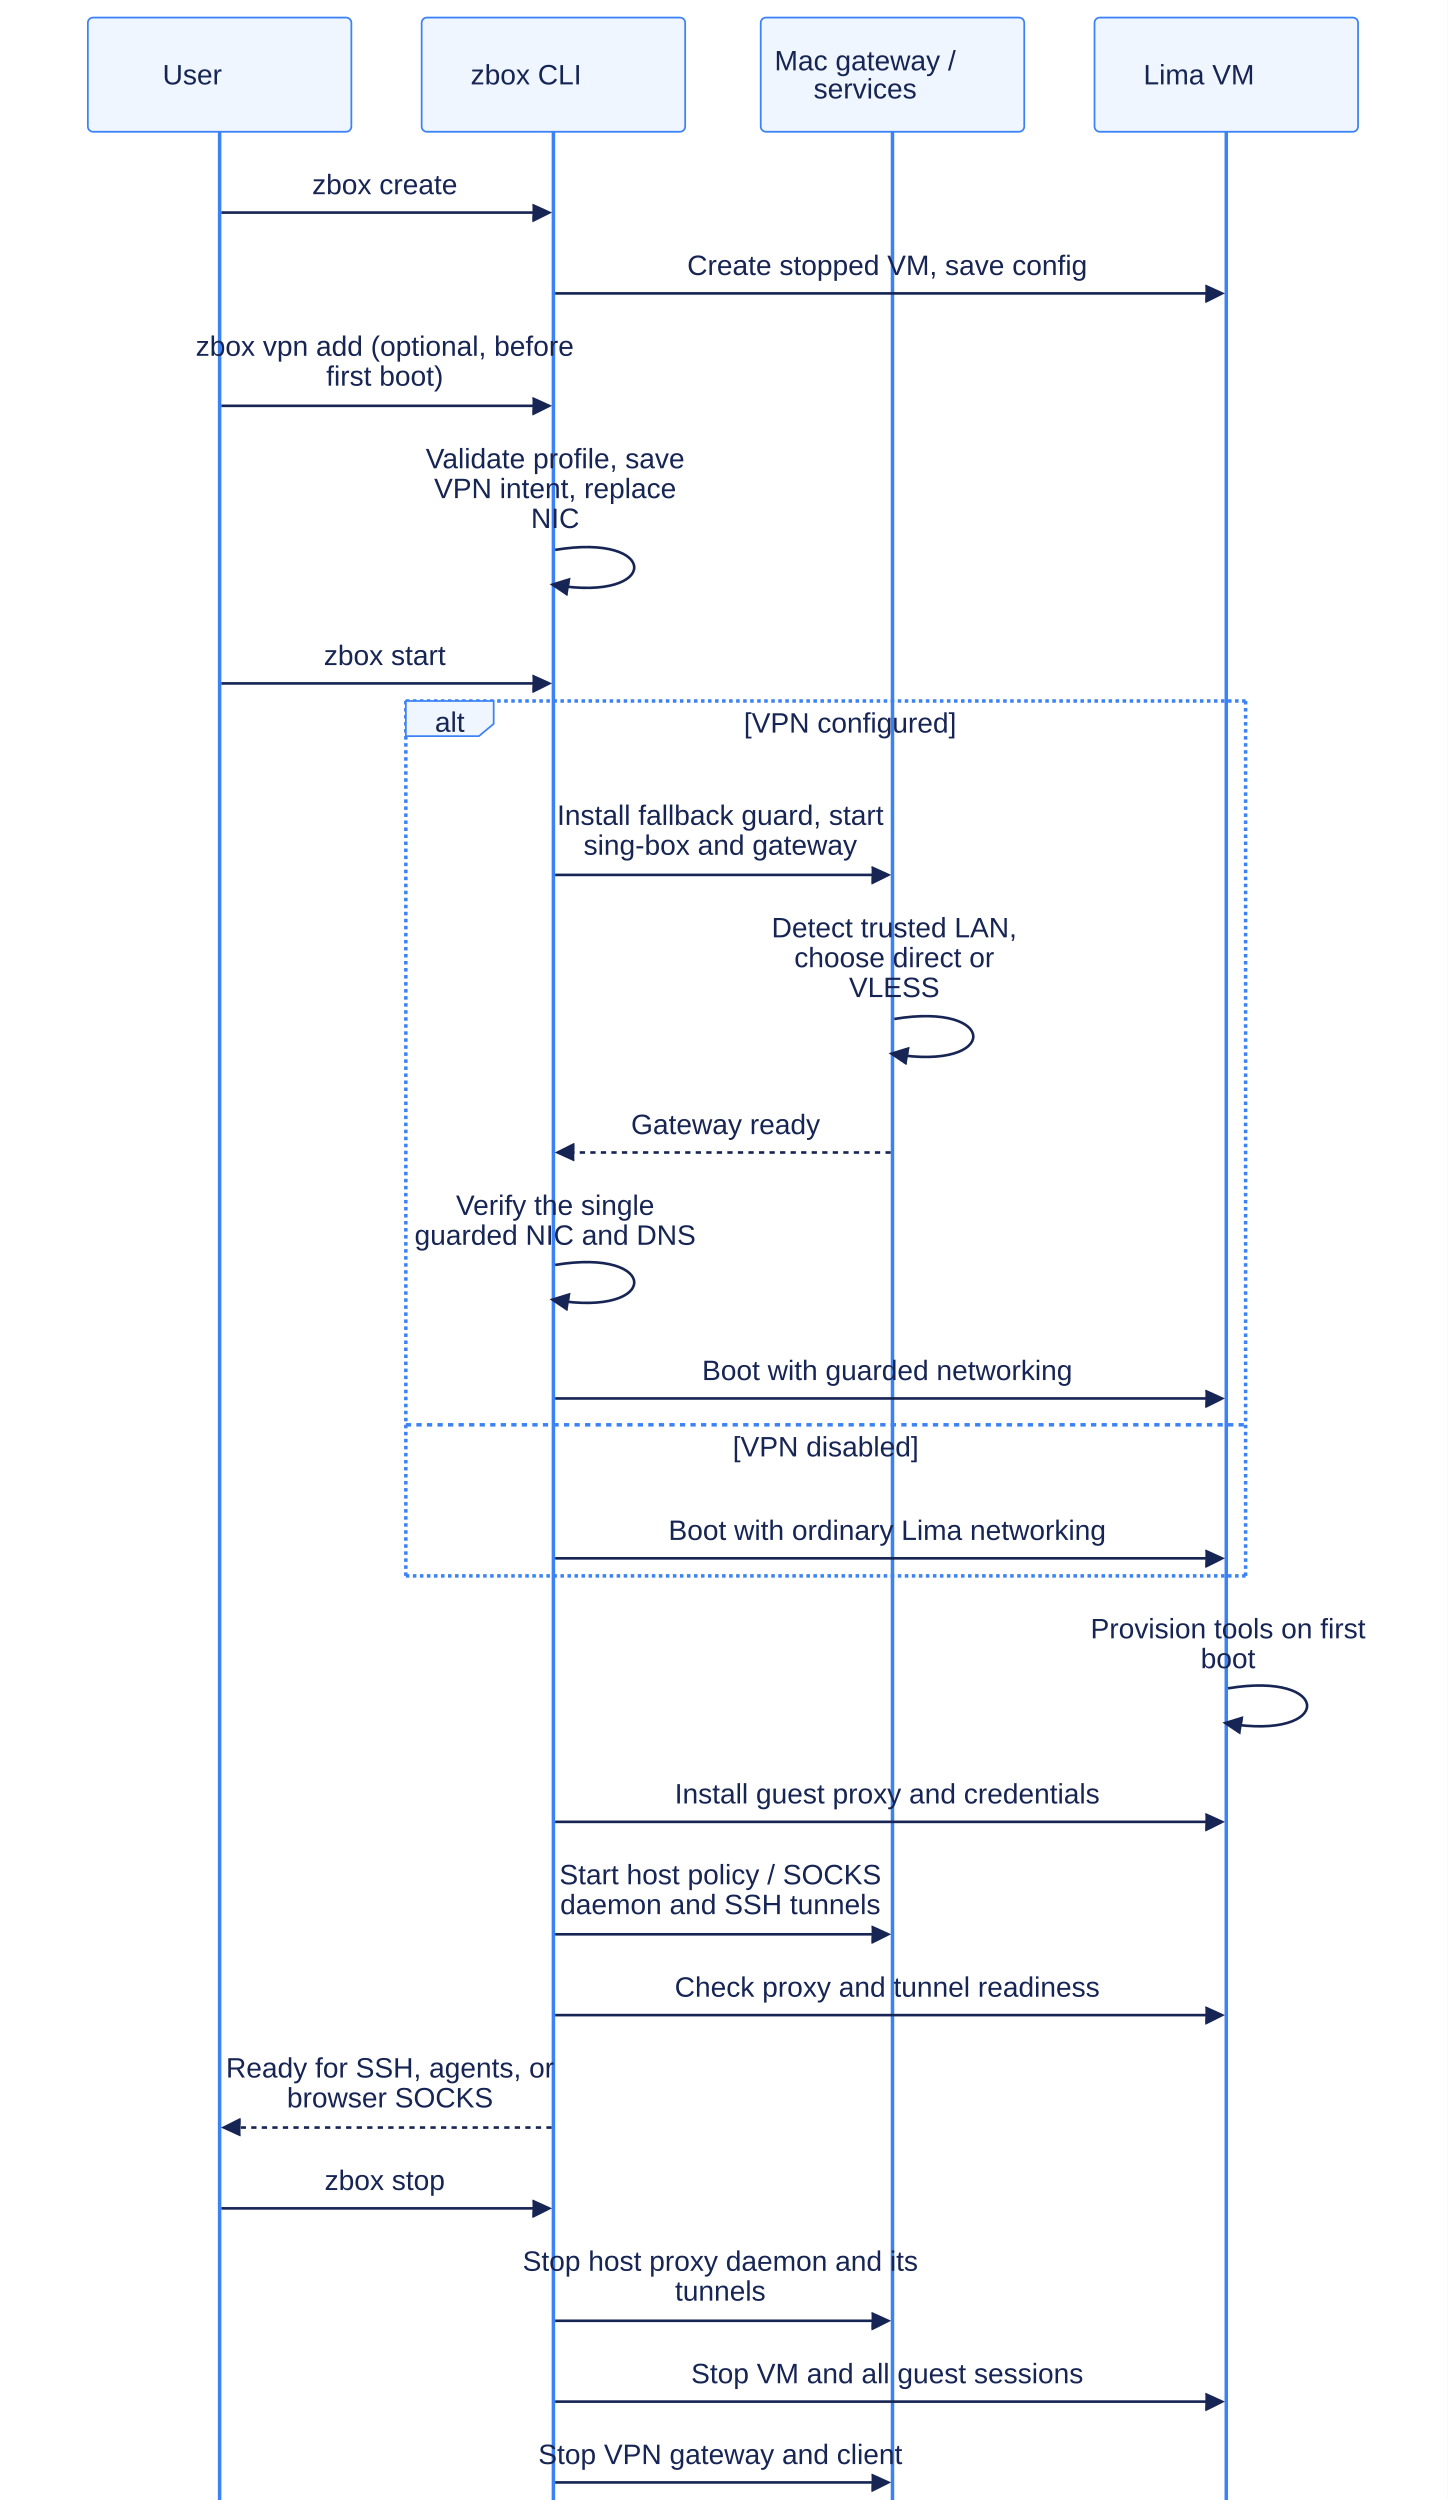
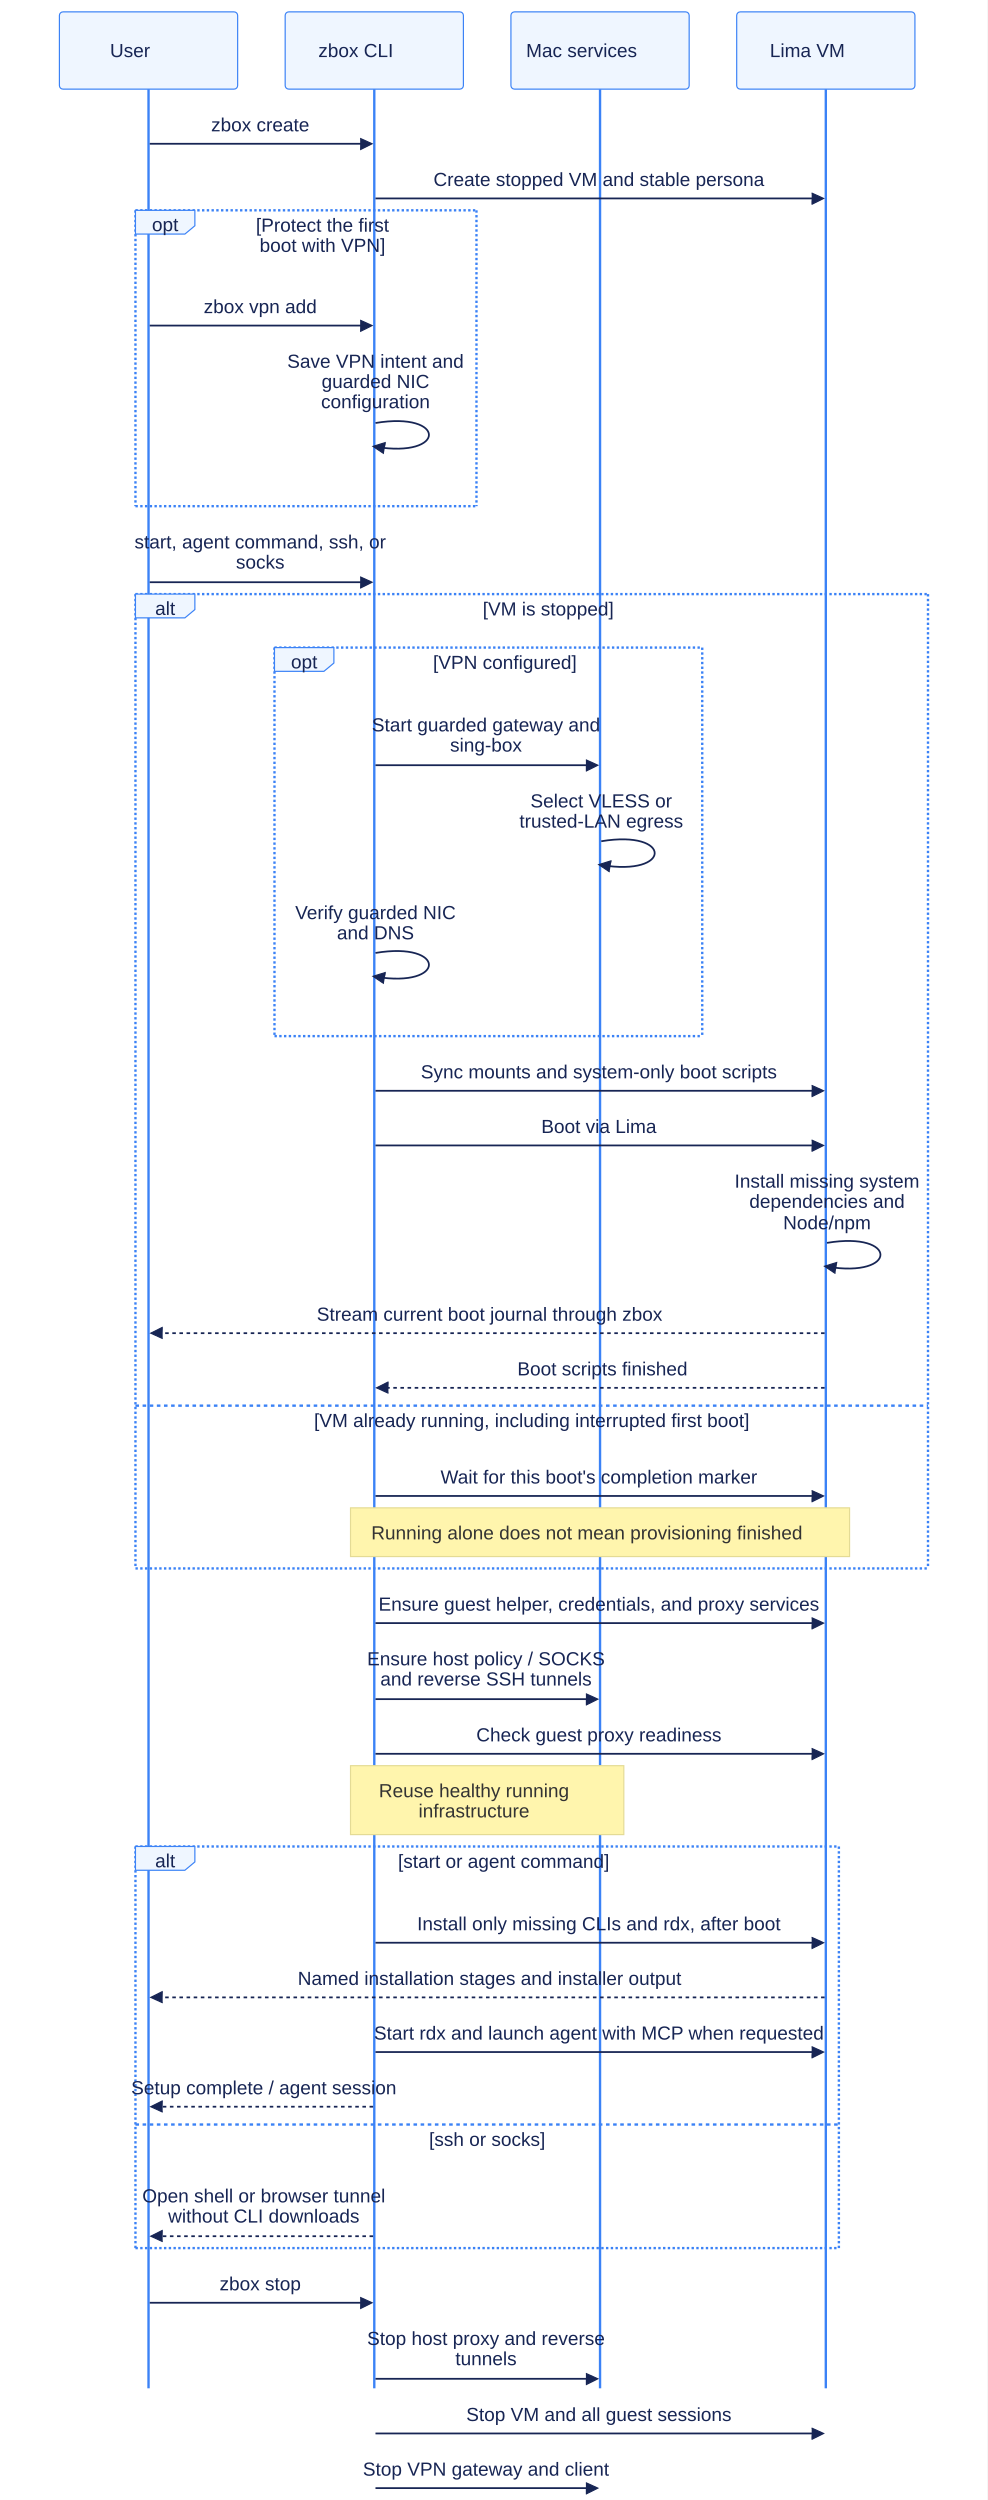
- <svg xmlns="http://www.w3.org/2000/svg" xml:space="preserve" id="my-svg" width="824" height="1423" viewBox="-50 -10 824 1423" role="graphics-document document" aria-roledescription="sequence" aria-describedby="chart-desc-my-svg" aria-labelledby="chart-title-my-svg" style="background-color: white;">
-   <rect x="-50" y="-10" width="824" height="1423" fill="white" aria-hidden="true" />
-   <g>
-     <line id="actor3" x1="648" y1="65" x2="648" y2="2000" class="actor-line 200" stroke-width="0.5px" stroke="#999" name="V" />
+ <svg xmlns="http://www.w3.org/2000/svg" xml:space="preserve" id="my-svg" width="831" height="2104" viewBox="-50 -10 831 2104" role="graphics-document document" aria-roledescription="sequence" aria-describedby="chart-desc-my-svg" aria-labelledby="chart-title-my-svg" style="background-color: white;">
+   <rect x="-50" y="-10" width="831" height="2104" fill="white" aria-hidden="true" />
+   <g>
+     <line id="actor3" x1="645" y1="65" x2="645" y2="2000" class="actor-line 200" stroke-width="0.5px" stroke="#999" name="V" />
    <g id="root-3">
-       <rect x="573" y="0" fill="#eaeaea" stroke="#666" width="150" height="65" name="V" rx="3" ry="3" class="actor actor-top" />
-       <text x="648" y="32.5" dominant-baseline="central" alignment-baseline="central" class="actor actor-box" style="text-anchor: middle; font-size: 16px; font-weight: 400;">
-         <tspan x="648" dy="0">Lima VM</tspan>
-       </text>
-     </g>
-   </g>
-   <g>
-     <line id="actor2" x1="458" y1="65" x2="458" y2="2000" class="actor-line 200" stroke-width="0.5px" stroke="#999" name="H" />
+       <rect x="570" y="0" fill="#eaeaea" stroke="#666" width="150" height="65" name="V" rx="3" ry="3" class="actor actor-top" />
+       <text x="645" y="32.5" dominant-baseline="central" alignment-baseline="central" class="actor actor-box" style="text-anchor: middle; font-size: 16px; font-weight: 400;">
+         <tspan x="645" dy="0">Lima VM</tspan>
+       </text>
+     </g>
+   </g>
+   <g>
+     <line id="actor2" x1="455" y1="65" x2="455" y2="2000" class="actor-line 200" stroke-width="0.5px" stroke="#999" name="H" />
    <g id="root-2">
-       <rect x="383" y="0" fill="#eaeaea" stroke="#666" width="150" height="65" name="H" rx="3" ry="3" class="actor actor-top" />
-       <text x="458" y="32.5" dominant-baseline="central" alignment-baseline="central" class="actor actor-box" style="text-anchor: middle; font-size: 16px; font-weight: 400;">
-         <tspan x="458" dy="-8">Mac gateway /</tspan>
-       </text>
-       <text x="458" y="32.5" dominant-baseline="central" alignment-baseline="central" class="actor actor-box" style="text-anchor: middle; font-size: 16px; font-weight: 400;">
-         <tspan x="458" dy="8">services</tspan>
+       <rect x="380" y="0" fill="#eaeaea" stroke="#666" width="150" height="65" name="H" rx="3" ry="3" class="actor actor-top" />
+       <text x="455" y="32.5" dominant-baseline="central" alignment-baseline="central" class="actor actor-box" style="text-anchor: middle; font-size: 16px; font-weight: 400;">
+         <tspan x="455" dy="0">Mac services</tspan>
      </text>
    </g>
  </g>
  <g>
    <line id="actor1" x1="265" y1="65" x2="265" y2="2000" class="actor-line 200" stroke-width="0.5px" stroke="#999" name="A" />
    <g id="root-1">
      <rect x="190" y="0" fill="#eaeaea" stroke="#666" width="150" height="65" name="A" rx="3" ry="3" class="actor actor-top" />
      <text x="265" y="32.5" dominant-baseline="central" alignment-baseline="central" class="actor actor-box" style="text-anchor: middle; font-size: 16px; font-weight: 400;">
        <tspan x="265" dy="0">zbox CLI</tspan>
      </text>
    </g>
  </g>
  <g>
    <line id="actor0" x1="75" y1="65" x2="75" y2="2000" class="actor-line 200" stroke-width="0.5px" stroke="#999" name="U" />
    <g id="root-0">
      <rect x="0" y="0" fill="#eaeaea" stroke="#666" width="150" height="65" name="U" rx="3" ry="3" class="actor actor-top" />
      <text x="75" y="32.5" dominant-baseline="central" alignment-baseline="central" class="actor actor-box" style="text-anchor: middle; font-size: 16px; font-weight: 400;">
        <tspan x="75" dy="0">User</tspan>
      </text>
    </g>
  </g>
  <style>#my-svg{font-family:Arial,Helvetica,sans-serif;font-size:15px;fill:#172554;}@keyframes edge-animation-frame{from{stroke-dashoffset:0;}}@keyframes dash{to{stroke-dashoffset:0;}}#my-svg .edge-animation-slow{stroke-dasharray:9,5!important;stroke-dashoffset:900;animation:dash 50s linear infinite;stroke-linecap:round;}#my-svg .edge-animation-fast{stroke-dasharray:9,5!important;stroke-dashoffset:900;animation:dash 20s linear infinite;stroke-linecap:round;}#my-svg .error-icon{fill:#f8fafc;}#my-svg .error-text{fill:#070503;stroke:#070503;}#my-svg .edge-thickness-normal{stroke-width:1px;}#my-svg .edge-thickness-thick{stroke-width:3.5px;}#my-svg .edge-pattern-solid{stroke-dasharray:0;}#my-svg .edge-thickness-invisible{stroke-width:0;fill:none;}#my-svg .edge-pattern-dashed{stroke-dasharray:3;}#my-svg .edge-pattern-dotted{stroke-dasharray:2;}#my-svg .marker{fill:#64748b;stroke:#64748b;}#my-svg .marker.cross{stroke:#64748b;}#my-svg svg{font-family:Arial,Helvetica,sans-serif;font-size:15px;}#my-svg p{margin:0;}#my-svg .actor{stroke:#3b82f6;fill:#eff6ff;}#my-svg text.actor&gt;tspan{fill:#172554;stroke:none;}#my-svg .actor-line{stroke:#3b82f6;}#my-svg .innerArc{stroke-width:1.5;stroke-dasharray:none;}#my-svg .messageLine0{stroke-width:1.5;stroke-dasharray:none;stroke:#172554;}#my-svg .messageLine1{stroke-width:1.5;stroke-dasharray:2,2;stroke:#172554;}#my-svg #arrowhead path{fill:#172554;stroke:#172554;}#my-svg .sequenceNumber{fill:#9b8b74;}#my-svg #sequencenumber{fill:#172554;}#my-svg #crosshead path{fill:#172554;stroke:#172554;}#my-svg .messageText{fill:#172554;stroke:none;}#my-svg .labelBox{stroke:#3b82f6;fill:#eff6ff;}#my-svg .labelText,#my-svg .labelText&gt;tspan{fill:#172554;stroke:none;}#my-svg .loopText,#my-svg .loopText&gt;tspan{fill:#172554;stroke:none;}#my-svg .loopLine{stroke-width:2px;stroke-dasharray:2,2;stroke:#3b82f6;fill:#3b82f6;}#my-svg .note{stroke:hsl(52.683, 60%, 73.922%);fill:#fff5ad;}#my-svg .noteText,#my-svg .noteText&gt;tspan{fill:#333;stroke:none;}#my-svg .activation0{fill:#f0fdf4;stroke:hsl(138.462, 76.471%, 86.667%);}#my-svg .activation1{fill:#f0fdf4;stroke:hsl(138.462, 76.471%, 86.667%);}#my-svg .activation2{fill:#f0fdf4;stroke:hsl(138.462, 76.471%, 86.667%);}#my-svg .actorPopupMenu{position:absolute;}#my-svg .actorPopupMenuPanel{position:absolute;fill:#eff6ff;box-shadow:0px 8px 16px 0px rgba(0,0,0,0.2);filter:drop-shadow(3px 5px 2px rgb(0 0 0 / 0.4));}#my-svg .actor-man line{stroke:#3b82f6;fill:#eff6ff;}#my-svg .actor-man circle,#my-svg line{stroke:#3b82f6;fill:#eff6ff;stroke-width:2px;}#my-svg :root{--mermaid-font-family:"trebuchet ms",verdana,arial,sans-serif;}</style>
  <g />
  <defs>
    <symbol id="computer" width="24" height="24">
      <path transform="scale(.5)" d="M2 2v13h20v-13h-20zm18 11h-16v-9h16v9zm-10.228 6l.466-1h3.524l.467 1h-4.457zm14.228 3h-24l2-6h2.104l-1.33 4h18.45l-1.297-4h2.073l2 6zm-5-10h-14v-7h14v7z" />
    </symbol>
  </defs>
  <defs>
    <symbol id="database" fill-rule="evenodd" clip-rule="evenodd">
      <path transform="scale(.5)" d="M12.258.001l.256.004.255.005.253.008.251.01.249.012.247.015.246.016.242.019.241.02.239.023.236.024.233.027.231.028.229.031.225.032.223.034.22.036.217.038.214.04.211.041.208.043.205.045.201.046.198.048.194.05.191.051.187.053.183.054.18.056.175.057.172.059.168.06.163.061.16.063.155.064.15.066.074.033.073.033.071.034.07.034.069.035.068.035.067.035.066.035.064.036.064.036.062.036.06.036.06.037.058.037.058.037.055.038.055.038.053.038.052.038.051.039.05.039.048.039.047.039.045.04.044.04.043.04.041.04.04.041.039.041.037.041.036.041.034.041.033.042.032.042.03.042.029.042.027.042.026.043.024.043.023.043.021.043.02.043.018.044.017.043.015.044.013.044.012.044.011.045.009.044.007.045.006.045.004.045.002.045.001.045v17l-.001.045-.002.045-.004.045-.006.045-.007.045-.009.044-.011.045-.012.044-.013.044-.015.044-.017.043-.018.044-.02.043-.021.043-.023.043-.024.043-.026.043-.027.042-.029.042-.03.042-.032.042-.033.042-.034.041-.036.041-.037.041-.039.041-.04.041-.041.04-.043.04-.044.04-.045.04-.047.039-.048.039-.05.039-.051.039-.052.038-.053.038-.055.038-.055.038-.058.037-.058.037-.06.037-.06.036-.062.036-.064.036-.064.036-.066.035-.067.035-.068.035-.069.035-.07.034-.071.034-.073.033-.074.033-.15.066-.155.064-.16.063-.163.061-.168.06-.172.059-.175.057-.18.056-.183.054-.187.053-.191.051-.194.05-.198.048-.201.046-.205.045-.208.043-.211.041-.214.04-.217.038-.22.036-.223.034-.225.032-.229.031-.231.028-.233.027-.236.024-.239.023-.241.02-.242.019-.246.016-.247.015-.249.012-.251.01-.253.008-.255.005-.256.004-.258.001-.258-.001-.256-.004-.255-.005-.253-.008-.251-.01-.249-.012-.247-.015-.245-.016-.243-.019-.241-.02-.238-.023-.236-.024-.234-.027-.231-.028-.228-.031-.226-.032-.223-.034-.22-.036-.217-.038-.214-.04-.211-.041-.208-.043-.204-.045-.201-.046-.198-.048-.195-.05-.19-.051-.187-.053-.184-.054-.179-.056-.176-.057-.172-.059-.167-.06-.164-.061-.159-.063-.155-.064-.151-.066-.074-.033-.072-.033-.072-.034-.07-.034-.069-.035-.068-.035-.067-.035-.066-.035-.064-.036-.063-.036-.062-.036-.061-.036-.06-.037-.058-.037-.057-.037-.056-.038-.055-.038-.053-.038-.052-.038-.051-.039-.049-.039-.049-.039-.046-.039-.046-.04-.044-.04-.043-.04-.041-.04-.04-.041-.039-.041-.037-.041-.036-.041-.034-.041-.033-.042-.032-.042-.03-.042-.029-.042-.027-.042-.026-.043-.024-.043-.023-.043-.021-.043-.02-.043-.018-.044-.017-.043-.015-.044-.013-.044-.012-.044-.011-.045-.009-.044-.007-.045-.006-.045-.004-.045-.002-.045-.001-.045v-17l.001-.045.002-.045.004-.045.006-.045.007-.045.009-.044.011-.045.012-.044.013-.044.015-.044.017-.043.018-.044.02-.043.021-.043.023-.043.024-.043.026-.043.027-.042.029-.042.03-.042.032-.042.033-.042.034-.041.036-.041.037-.041.039-.041.04-.041.041-.04.043-.04.044-.04.046-.04.046-.039.049-.039.049-.039.051-.039.052-.038.053-.038.055-.038.056-.038.057-.037.058-.037.06-.037.061-.036.062-.036.063-.036.064-.036.066-.035.067-.035.068-.035.069-.035.07-.034.072-.034.072-.033.074-.033.151-.066.155-.064.159-.063.164-.061.167-.06.172-.059.176-.057.179-.056.184-.054.187-.053.19-.051.195-.05.198-.048.201-.046.204-.045.208-.043.211-.041.214-.04.217-.038.22-.036.223-.034.226-.032.228-.031.231-.028.234-.027.236-.024.238-.023.241-.02.243-.019.245-.016.247-.015.249-.012.251-.01.253-.008.255-.005.256-.004.258-.001.258.001zm-9.258 20.499v.01l.001.021.003.021.004.022.005.021.006.022.007.022.009.023.01.022.011.023.012.023.013.023.015.023.016.024.017.023.018.024.019.024.021.024.022.025.023.024.024.025.052.049.056.05.061.051.066.051.07.051.075.051.079.052.084.052.088.052.092.052.097.052.102.051.105.052.11.052.114.051.119.051.123.051.127.05.131.05.135.05.139.048.144.049.147.047.152.047.155.047.16.045.163.045.167.043.171.043.176.041.178.041.183.039.187.039.19.037.194.035.197.035.202.033.204.031.209.03.212.029.216.027.219.025.222.024.226.021.23.02.233.018.236.016.24.015.243.012.246.01.249.008.253.005.256.004.259.001.26-.001.257-.004.254-.005.25-.008.247-.011.244-.012.241-.014.237-.016.233-.018.231-.021.226-.021.224-.024.22-.026.216-.027.212-.028.21-.031.205-.031.202-.034.198-.034.194-.036.191-.037.187-.039.183-.04.179-.04.175-.042.172-.043.168-.044.163-.045.16-.046.155-.046.152-.047.148-.048.143-.049.139-.049.136-.05.131-.05.126-.05.123-.051.118-.052.114-.051.11-.052.106-.052.101-.052.096-.052.092-.052.088-.053.083-.051.079-.052.074-.052.07-.051.065-.051.06-.051.056-.05.051-.05.023-.024.023-.025.021-.024.02-.024.019-.024.018-.024.017-.024.015-.023.014-.024.013-.023.012-.023.01-.023.01-.022.008-.022.006-.022.006-.022.004-.022.004-.021.001-.021.001-.021v-4.127l-.077.055-.08.053-.083.054-.085.053-.087.052-.09.052-.093.051-.095.05-.097.05-.1.049-.102.049-.105.048-.106.047-.109.047-.111.046-.114.045-.115.045-.118.044-.12.043-.122.042-.124.042-.126.041-.128.04-.13.04-.132.038-.134.038-.135.037-.138.037-.139.035-.142.035-.143.034-.144.033-.147.032-.148.031-.15.03-.151.03-.153.029-.154.027-.156.027-.158.026-.159.025-.161.024-.162.023-.163.022-.165.021-.166.02-.167.019-.169.018-.169.017-.171.016-.173.015-.173.014-.175.013-.175.012-.177.011-.178.01-.179.008-.179.008-.181.006-.182.005-.182.004-.184.003-.184.002h-.37l-.184-.002-.184-.003-.182-.004-.182-.005-.181-.006-.179-.008-.179-.008-.178-.01-.176-.011-.176-.012-.175-.013-.173-.014-.172-.015-.171-.016-.17-.017-.169-.018-.167-.019-.166-.02-.165-.021-.163-.022-.162-.023-.161-.024-.159-.025-.157-.026-.156-.027-.155-.027-.153-.029-.151-.03-.15-.03-.148-.031-.146-.032-.145-.033-.143-.034-.141-.035-.14-.035-.137-.037-.136-.037-.134-.038-.132-.038-.13-.04-.128-.04-.126-.041-.124-.042-.122-.042-.12-.044-.117-.043-.116-.045-.113-.045-.112-.046-.109-.047-.106-.047-.105-.048-.102-.049-.1-.049-.097-.05-.095-.05-.093-.052-.09-.051-.087-.052-.085-.053-.083-.054-.08-.054-.077-.054v4.127zm0-5.654v.011l.001.021.003.021.004.021.005.022.006.022.007.022.009.022.01.022.011.023.012.023.013.023.015.024.016.023.017.024.018.024.019.024.021.024.022.024.023.025.024.024.052.05.056.05.061.05.066.051.07.051.075.052.079.051.084.052.088.052.092.052.097.052.102.052.105.052.11.051.114.051.119.052.123.05.127.051.131.05.135.049.139.049.144.048.147.048.152.047.155.046.16.045.163.045.167.044.171.042.176.042.178.04.183.04.187.038.19.037.194.036.197.034.202.033.204.032.209.03.212.028.216.027.219.025.222.024.226.022.23.02.233.018.236.016.24.014.243.012.246.01.249.008.253.006.256.003.259.001.26-.001.257-.003.254-.006.25-.008.247-.01.244-.012.241-.015.237-.016.233-.018.231-.02.226-.022.224-.024.22-.025.216-.027.212-.029.21-.03.205-.032.202-.033.198-.035.194-.036.191-.037.187-.039.183-.039.179-.041.175-.042.172-.043.168-.044.163-.045.16-.045.155-.047.152-.047.148-.048.143-.048.139-.05.136-.049.131-.05.126-.051.123-.051.118-.051.114-.052.11-.052.106-.052.101-.052.096-.052.092-.052.088-.052.083-.052.079-.052.074-.051.07-.052.065-.051.06-.05.056-.051.051-.049.023-.025.023-.024.021-.025.02-.024.019-.024.018-.024.017-.024.015-.023.014-.023.013-.024.012-.022.01-.023.01-.023.008-.022.006-.022.006-.022.004-.021.004-.022.001-.021.001-.021v-4.139l-.077.054-.08.054-.083.054-.085.052-.087.053-.09.051-.093.051-.095.051-.097.05-.1.049-.102.049-.105.048-.106.047-.109.047-.111.046-.114.045-.115.044-.118.044-.12.044-.122.042-.124.042-.126.041-.128.04-.13.039-.132.039-.134.038-.135.037-.138.036-.139.036-.142.035-.143.033-.144.033-.147.033-.148.031-.15.03-.151.03-.153.028-.154.028-.156.027-.158.026-.159.025-.161.024-.162.023-.163.022-.165.021-.166.02-.167.019-.169.018-.169.017-.171.016-.173.015-.173.014-.175.013-.175.012-.177.011-.178.009-.179.009-.179.007-.181.007-.182.005-.182.004-.184.003-.184.002h-.37l-.184-.002-.184-.003-.182-.004-.182-.005-.181-.007-.179-.007-.179-.009-.178-.009-.176-.011-.176-.012-.175-.013-.173-.014-.172-.015-.171-.016-.17-.017-.169-.018-.167-.019-.166-.02-.165-.021-.163-.022-.162-.023-.161-.024-.159-.025-.157-.026-.156-.027-.155-.028-.153-.028-.151-.03-.15-.03-.148-.031-.146-.033-.145-.033-.143-.033-.141-.035-.14-.036-.137-.036-.136-.037-.134-.038-.132-.039-.13-.039-.128-.04-.126-.041-.124-.042-.122-.043-.12-.043-.117-.044-.116-.044-.113-.046-.112-.046-.109-.046-.106-.047-.105-.048-.102-.049-.1-.049-.097-.05-.095-.051-.093-.051-.09-.051-.087-.053-.085-.052-.083-.054-.08-.054-.077-.054v4.139zm0-5.666v.011l.001.02.003.022.004.021.005.022.006.021.007.022.009.023.01.022.011.023.012.023.013.023.015.023.016.024.017.024.018.023.019.024.021.025.022.024.023.024.024.025.052.05.056.05.061.05.066.051.07.051.075.052.079.051.084.052.088.052.092.052.097.052.102.052.105.051.11.052.114.051.119.051.123.051.127.05.131.05.135.05.139.049.144.048.147.048.152.047.155.046.16.045.163.045.167.043.171.043.176.042.178.04.183.04.187.038.19.037.194.036.197.034.202.033.204.032.209.03.212.028.216.027.219.025.222.024.226.021.23.02.233.018.236.017.24.014.243.012.246.01.249.008.253.006.256.003.259.001.26-.001.257-.003.254-.006.25-.008.247-.01.244-.013.241-.014.237-.016.233-.018.231-.02.226-.022.224-.024.22-.025.216-.027.212-.029.21-.03.205-.032.202-.033.198-.035.194-.036.191-.037.187-.039.183-.039.179-.041.175-.042.172-.043.168-.044.163-.045.16-.045.155-.047.152-.047.148-.048.143-.049.139-.049.136-.049.131-.051.126-.05.123-.051.118-.052.114-.051.11-.052.106-.052.101-.052.096-.052.092-.052.088-.052.083-.052.079-.052.074-.052.07-.051.065-.051.06-.051.056-.05.051-.049.023-.025.023-.025.021-.024.02-.024.019-.024.018-.024.017-.024.015-.023.014-.024.013-.023.012-.023.01-.022.01-.023.008-.022.006-.022.006-.022.004-.022.004-.021.001-.021.001-.021v-4.153l-.077.054-.08.054-.083.053-.085.053-.087.053-.09.051-.093.051-.095.051-.097.05-.1.049-.102.048-.105.048-.106.048-.109.046-.111.046-.114.046-.115.044-.118.044-.12.043-.122.043-.124.042-.126.041-.128.04-.13.039-.132.039-.134.038-.135.037-.138.036-.139.036-.142.034-.143.034-.144.033-.147.032-.148.032-.15.03-.151.03-.153.028-.154.028-.156.027-.158.026-.159.024-.161.024-.162.023-.163.023-.165.021-.166.02-.167.019-.169.018-.169.017-.171.016-.173.015-.173.014-.175.013-.175.012-.177.01-.178.01-.179.009-.179.007-.181.006-.182.006-.182.004-.184.003-.184.001-.185.001-.185-.001-.184-.001-.184-.003-.182-.004-.182-.006-.181-.006-.179-.007-.179-.009-.178-.01-.176-.01-.176-.012-.175-.013-.173-.014-.172-.015-.171-.016-.17-.017-.169-.018-.167-.019-.166-.02-.165-.021-.163-.023-.162-.023-.161-.024-.159-.024-.157-.026-.156-.027-.155-.028-.153-.028-.151-.03-.15-.03-.148-.032-.146-.032-.145-.033-.143-.034-.141-.034-.14-.036-.137-.036-.136-.037-.134-.038-.132-.039-.13-.039-.128-.041-.126-.041-.124-.041-.122-.043-.12-.043-.117-.044-.116-.044-.113-.046-.112-.046-.109-.046-.106-.048-.105-.048-.102-.048-.1-.05-.097-.049-.095-.051-.093-.051-.09-.052-.087-.052-.085-.053-.083-.053-.08-.054-.077-.054v4.153zm8.74-8.179l-.257.004-.254.005-.25.008-.247.011-.244.012-.241.014-.237.016-.233.018-.231.021-.226.022-.224.023-.22.026-.216.027-.212.028-.21.031-.205.032-.202.033-.198.034-.194.036-.191.038-.187.038-.183.04-.179.041-.175.042-.172.043-.168.043-.163.045-.16.046-.155.046-.152.048-.148.048-.143.048-.139.049-.136.05-.131.05-.126.051-.123.051-.118.051-.114.052-.11.052-.106.052-.101.052-.096.052-.092.052-.088.052-.083.052-.079.052-.074.051-.07.052-.065.051-.06.05-.056.05-.051.05-.023.025-.023.024-.021.024-.02.025-.019.024-.018.024-.017.023-.015.024-.014.023-.013.023-.012.023-.01.023-.01.022-.008.022-.006.023-.006.021-.004.022-.004.021-.001.021-.001.021.001.021.001.021.004.021.004.022.006.021.006.023.008.022.01.022.01.023.012.023.013.023.014.023.015.024.017.023.018.024.019.024.02.025.021.024.023.024.023.025.051.05.056.05.06.05.065.051.07.052.074.051.079.052.083.052.088.052.092.052.096.052.101.052.106.052.11.052.114.052.118.051.123.051.126.051.131.05.136.05.139.049.143.048.148.048.152.048.155.046.16.046.163.045.168.043.172.043.175.042.179.041.183.04.187.038.191.038.194.036.198.034.202.033.205.032.21.031.212.028.216.027.22.026.224.023.226.022.231.021.233.018.237.016.241.014.244.012.247.011.25.008.254.005.257.004.26.001.26-.001.257-.004.254-.005.25-.008.247-.011.244-.012.241-.014.237-.016.233-.018.231-.021.226-.022.224-.023.22-.026.216-.027.212-.028.21-.031.205-.032.202-.033.198-.034.194-.036.191-.038.187-.038.183-.04.179-.041.175-.042.172-.043.168-.043.163-.045.16-.046.155-.046.152-.048.148-.048.143-.048.139-.049.136-.05.131-.05.126-.051.123-.051.118-.051.114-.052.11-.052.106-.052.101-.052.096-.052.092-.052.088-.052.083-.052.079-.052.074-.051.07-.052.065-.051.06-.05.056-.05.051-.05.023-.025.023-.024.021-.024.02-.025.019-.024.018-.024.017-.023.015-.024.014-.023.013-.023.012-.023.01-.023.01-.022.008-.022.006-.023.006-.021.004-.022.004-.021.001-.021.001-.021-.001-.021-.001-.021-.004-.021-.004-.022-.006-.021-.006-.023-.008-.022-.01-.022-.01-.023-.012-.023-.013-.023-.014-.023-.015-.024-.017-.023-.018-.024-.019-.024-.02-.025-.021-.024-.023-.024-.023-.025-.051-.05-.056-.05-.06-.05-.065-.051-.07-.052-.074-.051-.079-.052-.083-.052-.088-.052-.092-.052-.096-.052-.101-.052-.106-.052-.11-.052-.114-.052-.118-.051-.123-.051-.126-.051-.131-.05-.136-.05-.139-.049-.143-.048-.148-.048-.152-.048-.155-.046-.16-.046-.163-.045-.168-.043-.172-.043-.175-.042-.179-.041-.183-.04-.187-.038-.191-.038-.194-.036-.198-.034-.202-.033-.205-.032-.21-.031-.212-.028-.216-.027-.22-.026-.224-.023-.226-.022-.231-.021-.233-.018-.237-.016-.241-.014-.244-.012-.247-.011-.25-.008-.254-.005-.257-.004-.26-.001-.26.001z" />
    </symbol>
  </defs>
  <defs>
    <symbol id="clock" width="24" height="24">
      <path transform="scale(.5)" d="M12 2c5.514 0 10 4.486 10 10s-4.486 10-10 10-10-4.486-10-10 4.486-10 10-10zm0-2c-6.627 0-12 5.373-12 12s5.373 12 12 12 12-5.373 12-12-5.373-12-12-12zm5.848 12.459c.202.038.202.333.001.372-1.907.361-6.045 1.111-6.547 1.111-.719 0-1.301-.582-1.301-1.301 0-.512.77-5.447 1.125-7.445.034-.192.312-.181.343.014l.985 6.238 5.394 1.011z" />
    </symbol>
  </defs>
  <defs>
    <marker id="arrowhead" refX="7.9" refY="5" markerUnits="userSpaceOnUse" markerWidth="12" markerHeight="12" orient="auto-start-reverse">
      <path d="M -1 0 L 10 5 L 0 10 z" />
    </marker>
  </defs>
  <defs>
    <marker id="crosshead" markerWidth="15" markerHeight="8" orient="auto" refX="4" refY="4.5">
      <path fill="none" stroke="#000000" stroke-width="1pt" d="M 1,2 L 6,7 M 6,2 L 1,7" style="stroke-dasharray: 0, 0;" />
    </marker>
  </defs>
  <defs>
    <marker id="filled-head" refX="15.5" refY="7" markerWidth="20" markerHeight="28" orient="auto">
      <path d="M 18,7 L9,13 L14,7 L9,1 Z" />
    </marker>
  </defs>
  <defs>
    <marker id="sequencenumber" refX="15" refY="15" markerWidth="60" markerHeight="40" orient="auto">
      <circle cx="15" cy="15" r="6" />
    </marker>
  </defs>
  <g>
-     <line x1="181" y1="389" x2="659" y2="389" class="loopLine" />
-     <line x1="659" y1="389" x2="659" y2="887" class="loopLine" />
-     <line x1="181" y1="887" x2="659" y2="887" class="loopLine" />
-     <line x1="181" y1="389" x2="181" y2="887" class="loopLine" />
-     <line x1="181" y1="801" x2="659" y2="801" class="loopLine" style="stroke-dasharray: 3, 3;" />
-     <polygon points="181,389 231,389 231,402 222.6,409 181,409" class="labelBox" />
-     <text x="206" y="402" text-anchor="middle" dominant-baseline="middle" alignment-baseline="middle" class="labelText" style="font-size: 16px; font-weight: 400;">alt</text>
-     <text x="445" y="407" text-anchor="middle" class="loopText" style="font-size: 16px; font-weight: 400;">
-       <tspan x="445">[VPN configured]</tspan>
-     </text>
-     <text x="420" y="819" text-anchor="middle" class="loopText" style="font-size: 16px; font-weight: 400;">[VPN disabled]</text>
+     <line x1="64" y1="167" x2="351" y2="167" class="loopLine" />
+     <line x1="351" y1="167" x2="351" y2="416" class="loopLine" />
+     <line x1="64" y1="416" x2="351" y2="416" class="loopLine" />
+     <line x1="64" y1="167" x2="64" y2="416" class="loopLine" />
+     <polygon points="64,167 114,167 114,180 105.6,187 64,187" class="labelBox" />
+     <text x="89" y="180" text-anchor="middle" dominant-baseline="middle" alignment-baseline="middle" class="labelText" style="font-size: 16px; font-weight: 400;">opt</text>
+     <text x="232.5" y="185" text-anchor="middle" class="loopText" style="font-size: 16px; font-weight: 400;">
+       <tspan x="232.5">[Protect the first</tspan>
+     </text>
+     <text x="232.5" y="202" text-anchor="middle" class="loopText" style="font-size: 16px; font-weight: 400;">
+       <tspan x="232.5">boot with VPN]</tspan>
+     </text>
+   </g>
+   <g>
+     <line x1="181" y1="535" x2="541" y2="535" class="loopLine" />
+     <line x1="541" y1="535" x2="541" y2="862" class="loopLine" />
+     <line x1="181" y1="862" x2="541" y2="862" class="loopLine" />
+     <line x1="181" y1="535" x2="181" y2="862" class="loopLine" />
+     <polygon points="181,535 231,535 231,548 222.6,555 181,555" class="labelBox" />
+     <text x="206" y="548" text-anchor="middle" dominant-baseline="middle" alignment-baseline="middle" class="labelText" style="font-size: 16px; font-weight: 400;">opt</text>
+     <text x="386" y="553" text-anchor="middle" class="loopText" style="font-size: 16px; font-weight: 400;">
+       <tspan x="386">[VPN configured]</tspan>
+     </text>
+   </g>
+   <g>
+     <rect x="245" y="1259" fill="#EDF2AE" stroke="#666" width="420" height="41" class="note" />
+     <text x="455" y="1265" text-anchor="middle" dominant-baseline="middle" alignment-baseline="middle" class="noteText" dy="1em" style="font-size: 16px; font-weight: 400;">
+       <tspan x="455">Running alone does not mean provisioning finished</tspan>
+     </text>
+   </g>
+   <g>
+     <line x1="64" y1="490" x2="731" y2="490" class="loopLine" />
+     <line x1="731" y1="490" x2="731" y2="1310" class="loopLine" />
+     <line x1="64" y1="1310" x2="731" y2="1310" class="loopLine" />
+     <line x1="64" y1="490" x2="64" y2="1310" class="loopLine" />
+     <line x1="64" y1="1173" x2="731" y2="1173" class="loopLine" style="stroke-dasharray: 3, 3;" />
+     <polygon points="64,490 114,490 114,503 105.6,510 64,510" class="labelBox" />
+     <text x="89" y="503" text-anchor="middle" dominant-baseline="middle" alignment-baseline="middle" class="labelText" style="font-size: 16px; font-weight: 400;">alt</text>
+     <text x="422.5" y="508" text-anchor="middle" class="loopText" style="font-size: 16px; font-weight: 400;">
+       <tspan x="422.5">[VM is stopped]</tspan>
+     </text>
+     <text x="397.5" y="1191" text-anchor="middle" class="loopText" style="font-size: 16px; font-weight: 400;">[VM already running, including interrupted first boot]</text>
+   </g>
+   <g>
+     <rect x="245" y="1476" fill="#EDF2AE" stroke="#666" width="230" height="58" class="note" />
+     <text x="360" y="1482" text-anchor="middle" dominant-baseline="middle" alignment-baseline="middle" class="noteText" dy="1em" style="font-size: 16px; font-weight: 400;">
+       <tspan x="360">Reuse healthy running</tspan>
+     </text>
+     <text x="360" y="1499" text-anchor="middle" dominant-baseline="middle" alignment-baseline="middle" class="noteText" dy="1em" style="font-size: 16px; font-weight: 400;">
+       <tspan x="360">infrastructure</tspan>
+     </text>
+   </g>
+   <g>
+     <line x1="64" y1="1544" x2="656" y2="1544" class="loopLine" />
+     <line x1="656" y1="1544" x2="656" y2="1882" class="loopLine" />
+     <line x1="64" y1="1882" x2="656" y2="1882" class="loopLine" />
+     <line x1="64" y1="1544" x2="64" y2="1882" class="loopLine" />
+     <line x1="64" y1="1778" x2="656" y2="1778" class="loopLine" style="stroke-dasharray: 3, 3;" />
+     <polygon points="64,1544 114,1544 114,1557 105.6,1564 64,1564" class="labelBox" />
+     <text x="89" y="1557" text-anchor="middle" dominant-baseline="middle" alignment-baseline="middle" class="labelText" style="font-size: 16px; font-weight: 400;">alt</text>
+     <text x="385" y="1562" text-anchor="middle" class="loopText" style="font-size: 16px; font-weight: 400;">
+       <tspan x="385">[start or agent command]</tspan>
+     </text>
+     <text x="360" y="1796" text-anchor="middle" class="loopText" style="font-size: 16px; font-weight: 400;">[ssh or socks]</text>
  </g>
  <text x="169" y="80" text-anchor="middle" dominant-baseline="middle" alignment-baseline="middle" class="messageText" dy="1em" style="font-size: 16px; font-weight: 400;">zbox create</text>
  <line x1="76" y1="111" x2="261" y2="111" class="messageLine0" stroke-width="2" stroke="none" marker-end="url(#arrowhead)" style="fill: none;" />
-   <text x="455" y="126" text-anchor="middle" dominant-baseline="middle" alignment-baseline="middle" class="messageText" dy="1em" style="font-size: 16px; font-weight: 400;">Create stopped VM, save config</text>
-   <line x1="266" y1="157" x2="644" y2="157" class="messageLine0" stroke-width="2" stroke="none" marker-end="url(#arrowhead)" style="fill: none;" />
-   <text x="169" y="172" text-anchor="middle" dominant-baseline="middle" alignment-baseline="middle" class="messageText" dy="1em" style="font-size: 16px; font-weight: 400;">zbox vpn add (optional, before</text>
-   <text x="169" y="189" text-anchor="middle" dominant-baseline="middle" alignment-baseline="middle" class="messageText" dy="1em" style="font-size: 16px; font-weight: 400;">first boot)</text>
-   <line x1="76" y1="221" x2="261" y2="221" class="messageLine0" stroke-width="2" stroke="none" marker-end="url(#arrowhead)" style="fill: none;" />
-   <text x="266" y="236" text-anchor="middle" dominant-baseline="middle" alignment-baseline="middle" class="messageText" dy="1em" style="font-size: 16px; font-weight: 400;">Validate profile, save</text>
-   <text x="266" y="253" text-anchor="middle" dominant-baseline="middle" alignment-baseline="middle" class="messageText" dy="1em" style="font-size: 16px; font-weight: 400;">VPN intent, replace</text>
-   <text x="266" y="270" text-anchor="middle" dominant-baseline="middle" alignment-baseline="middle" class="messageText" dy="1em" style="font-size: 16px; font-weight: 400;">NIC</text>
-   <path d="M 266,303 C 326,293 326,333 266,323" class="messageLine0" stroke-width="2" stroke="none" marker-end="url(#arrowhead)" style="fill: none;" />
-   <text x="169" y="348" text-anchor="middle" dominant-baseline="middle" alignment-baseline="middle" class="messageText" dy="1em" style="font-size: 16px; font-weight: 400;">zbox start</text>
-   <line x1="76" y1="379" x2="261" y2="379" class="messageLine0" stroke-width="2" stroke="none" marker-end="url(#arrowhead)" style="fill: none;" />
-   <text x="360" y="439" text-anchor="middle" dominant-baseline="middle" alignment-baseline="middle" class="messageText" dy="1em" style="font-size: 16px; font-weight: 400;">Install fallback guard, start</text>
-   <text x="360" y="456" text-anchor="middle" dominant-baseline="middle" alignment-baseline="middle" class="messageText" dy="1em" style="font-size: 16px; font-weight: 400;">sing-box and gateway</text>
-   <line x1="266" y1="488" x2="454" y2="488" class="messageLine0" stroke-width="2" stroke="none" marker-end="url(#arrowhead)" style="fill: none;" />
-   <text x="459" y="503" text-anchor="middle" dominant-baseline="middle" alignment-baseline="middle" class="messageText" dy="1em" style="font-size: 16px; font-weight: 400;">Detect trusted LAN,</text>
-   <text x="459" y="520" text-anchor="middle" dominant-baseline="middle" alignment-baseline="middle" class="messageText" dy="1em" style="font-size: 16px; font-weight: 400;">choose direct or</text>
-   <text x="459" y="537" text-anchor="middle" dominant-baseline="middle" alignment-baseline="middle" class="messageText" dy="1em" style="font-size: 16px; font-weight: 400;">VLESS</text>
-   <path d="M 459,570 C 519,560 519,600 459,590" class="messageLine0" stroke-width="2" stroke="none" marker-end="url(#arrowhead)" style="fill: none;" />
-   <text x="363" y="615" text-anchor="middle" dominant-baseline="middle" alignment-baseline="middle" class="messageText" dy="1em" style="font-size: 16px; font-weight: 400;">Gateway ready</text>
-   <line x1="457" y1="646" x2="269" y2="646" class="messageLine1" stroke-width="2" stroke="none" marker-end="url(#arrowhead)" style="stroke-dasharray: 3, 3; fill: none;" />
-   <text x="266" y="661" text-anchor="middle" dominant-baseline="middle" alignment-baseline="middle" class="messageText" dy="1em" style="font-size: 16px; font-weight: 400;">Verify the single</text>
-   <text x="266" y="678" text-anchor="middle" dominant-baseline="middle" alignment-baseline="middle" class="messageText" dy="1em" style="font-size: 16px; font-weight: 400;">guarded NIC and DNS</text>
-   <path d="M 266,710 C 326,700 326,740 266,730" class="messageLine0" stroke-width="2" stroke="none" marker-end="url(#arrowhead)" style="fill: none;" />
-   <text x="455" y="755" text-anchor="middle" dominant-baseline="middle" alignment-baseline="middle" class="messageText" dy="1em" style="font-size: 16px; font-weight: 400;">Boot with guarded networking</text>
-   <line x1="266" y1="786" x2="644" y2="786" class="messageLine0" stroke-width="2" stroke="none" marker-end="url(#arrowhead)" style="fill: none;" />
-   <text x="455" y="846" text-anchor="middle" dominant-baseline="middle" alignment-baseline="middle" class="messageText" dy="1em" style="font-size: 16px; font-weight: 400;">Boot with ordinary Lima networking</text>
-   <line x1="266" y1="877" x2="644" y2="877" class="messageLine0" stroke-width="2" stroke="none" marker-end="url(#arrowhead)" style="fill: none;" />
-   <text x="649" y="902" text-anchor="middle" dominant-baseline="middle" alignment-baseline="middle" class="messageText" dy="1em" style="font-size: 16px; font-weight: 400;">Provision tools on first</text>
-   <text x="649" y="919" text-anchor="middle" dominant-baseline="middle" alignment-baseline="middle" class="messageText" dy="1em" style="font-size: 16px; font-weight: 400;">boot</text>
-   <path d="M 649,951 C 709,941 709,981 649,971" class="messageLine0" stroke-width="2" stroke="none" marker-end="url(#arrowhead)" style="fill: none;" />
-   <text x="455" y="996" text-anchor="middle" dominant-baseline="middle" alignment-baseline="middle" class="messageText" dy="1em" style="font-size: 16px; font-weight: 400;">Install guest proxy and credentials</text>
-   <line x1="266" y1="1027" x2="644" y2="1027" class="messageLine0" stroke-width="2" stroke="none" marker-end="url(#arrowhead)" style="fill: none;" />
-   <text x="360" y="1042" text-anchor="middle" dominant-baseline="middle" alignment-baseline="middle" class="messageText" dy="1em" style="font-size: 16px; font-weight: 400;">Start host policy / SOCKS</text>
-   <text x="360" y="1059" text-anchor="middle" dominant-baseline="middle" alignment-baseline="middle" class="messageText" dy="1em" style="font-size: 16px; font-weight: 400;">daemon and SSH tunnels</text>
-   <line x1="266" y1="1091" x2="454" y2="1091" class="messageLine0" stroke-width="2" stroke="none" marker-end="url(#arrowhead)" style="fill: none;" />
-   <text x="455" y="1106" text-anchor="middle" dominant-baseline="middle" alignment-baseline="middle" class="messageText" dy="1em" style="font-size: 16px; font-weight: 400;">Check proxy and tunnel readiness</text>
-   <line x1="266" y1="1137" x2="644" y2="1137" class="messageLine0" stroke-width="2" stroke="none" marker-end="url(#arrowhead)" style="fill: none;" />
-   <text x="172" y="1152" text-anchor="middle" dominant-baseline="middle" alignment-baseline="middle" class="messageText" dy="1em" style="font-size: 16px; font-weight: 400;">Ready for SSH, agents, or</text>
-   <text x="172" y="1169" text-anchor="middle" dominant-baseline="middle" alignment-baseline="middle" class="messageText" dy="1em" style="font-size: 16px; font-weight: 400;">browser SOCKS</text>
-   <line x1="264" y1="1201" x2="79" y2="1201" class="messageLine1" stroke-width="2" stroke="none" marker-end="url(#arrowhead)" style="stroke-dasharray: 3, 3; fill: none;" />
-   <text x="169" y="1216" text-anchor="middle" dominant-baseline="middle" alignment-baseline="middle" class="messageText" dy="1em" style="font-size: 16px; font-weight: 400;">zbox stop</text>
-   <line x1="76" y1="1247" x2="261" y2="1247" class="messageLine0" stroke-width="2" stroke="none" marker-end="url(#arrowhead)" style="fill: none;" />
-   <text x="360" y="1262" text-anchor="middle" dominant-baseline="middle" alignment-baseline="middle" class="messageText" dy="1em" style="font-size: 16px; font-weight: 400;">Stop host proxy daemon and its</text>
-   <text x="360" y="1279" text-anchor="middle" dominant-baseline="middle" alignment-baseline="middle" class="messageText" dy="1em" style="font-size: 16px; font-weight: 400;">tunnels</text>
-   <line x1="266" y1="1311" x2="454" y2="1311" class="messageLine0" stroke-width="2" stroke="none" marker-end="url(#arrowhead)" style="fill: none;" />
-   <text x="455" y="1326" text-anchor="middle" dominant-baseline="middle" alignment-baseline="middle" class="messageText" dy="1em" style="font-size: 16px; font-weight: 400;">Stop VM and all guest sessions</text>
-   <line x1="266" y1="1357" x2="644" y2="1357" class="messageLine0" stroke-width="2" stroke="none" marker-end="url(#arrowhead)" style="fill: none;" />
-   <text x="360" y="1372" text-anchor="middle" dominant-baseline="middle" alignment-baseline="middle" class="messageText" dy="1em" style="font-size: 16px; font-weight: 400;">Stop VPN gateway and client</text>
-   <line x1="266" y1="1403" x2="454" y2="1403" class="messageLine0" stroke-width="2" stroke="none" marker-end="url(#arrowhead)" style="fill: none;" />
+   <text x="454" y="126" text-anchor="middle" dominant-baseline="middle" alignment-baseline="middle" class="messageText" dy="1em" style="font-size: 16px; font-weight: 400;">Create stopped VM and stable persona</text>
+   <line x1="266" y1="157" x2="641" y2="157" class="messageLine0" stroke-width="2" stroke="none" marker-end="url(#arrowhead)" style="fill: none;" />
+   <text x="169" y="233" text-anchor="middle" dominant-baseline="middle" alignment-baseline="middle" class="messageText" dy="1em" style="font-size: 16px; font-weight: 400;">zbox vpn add</text>
+   <line x1="76" y1="264" x2="261" y2="264" class="messageLine0" stroke-width="2" stroke="none" marker-end="url(#arrowhead)" style="fill: none;" />
+   <text x="266" y="279" text-anchor="middle" dominant-baseline="middle" alignment-baseline="middle" class="messageText" dy="1em" style="font-size: 16px; font-weight: 400;">Save VPN intent and</text>
+   <text x="266" y="296" text-anchor="middle" dominant-baseline="middle" alignment-baseline="middle" class="messageText" dy="1em" style="font-size: 16px; font-weight: 400;">guarded NIC</text>
+   <text x="266" y="313" text-anchor="middle" dominant-baseline="middle" alignment-baseline="middle" class="messageText" dy="1em" style="font-size: 16px; font-weight: 400;">configuration</text>
+   <path d="M 266,346 C 326,336 326,376 266,366" class="messageLine0" stroke-width="2" stroke="none" marker-end="url(#arrowhead)" style="fill: none;" />
+   <text x="169" y="431" text-anchor="middle" dominant-baseline="middle" alignment-baseline="middle" class="messageText" dy="1em" style="font-size: 16px; font-weight: 400;">start, agent command, ssh, or</text>
+   <text x="169" y="448" text-anchor="middle" dominant-baseline="middle" alignment-baseline="middle" class="messageText" dy="1em" style="font-size: 16px; font-weight: 400;">socks</text>
+   <line x1="76" y1="480" x2="261" y2="480" class="messageLine0" stroke-width="2" stroke="none" marker-end="url(#arrowhead)" style="fill: none;" />
+   <text x="359" y="585" text-anchor="middle" dominant-baseline="middle" alignment-baseline="middle" class="messageText" dy="1em" style="font-size: 16px; font-weight: 400;">Start guarded gateway and</text>
+   <text x="359" y="602" text-anchor="middle" dominant-baseline="middle" alignment-baseline="middle" class="messageText" dy="1em" style="font-size: 16px; font-weight: 400;">sing-box</text>
+   <line x1="266" y1="634" x2="451" y2="634" class="messageLine0" stroke-width="2" stroke="none" marker-end="url(#arrowhead)" style="fill: none;" />
+   <text x="456" y="649" text-anchor="middle" dominant-baseline="middle" alignment-baseline="middle" class="messageText" dy="1em" style="font-size: 16px; font-weight: 400;">Select VLESS or</text>
+   <text x="456" y="666" text-anchor="middle" dominant-baseline="middle" alignment-baseline="middle" class="messageText" dy="1em" style="font-size: 16px; font-weight: 400;">trusted-LAN egress</text>
+   <path d="M 456,698 C 516,688 516,728 456,718" class="messageLine0" stroke-width="2" stroke="none" marker-end="url(#arrowhead)" style="fill: none;" />
+   <text x="266" y="743" text-anchor="middle" dominant-baseline="middle" alignment-baseline="middle" class="messageText" dy="1em" style="font-size: 16px; font-weight: 400;">Verify guarded NIC</text>
+   <text x="266" y="760" text-anchor="middle" dominant-baseline="middle" alignment-baseline="middle" class="messageText" dy="1em" style="font-size: 16px; font-weight: 400;">and DNS</text>
+   <path d="M 266,792 C 326,782 326,822 266,812" class="messageLine0" stroke-width="2" stroke="none" marker-end="url(#arrowhead)" style="fill: none;" />
+   <text x="454" y="877" text-anchor="middle" dominant-baseline="middle" alignment-baseline="middle" class="messageText" dy="1em" style="font-size: 16px; font-weight: 400;">Sync mounts and system-only boot scripts</text>
+   <line x1="266" y1="908" x2="641" y2="908" class="messageLine0" stroke-width="2" stroke="none" marker-end="url(#arrowhead)" style="fill: none;" />
+   <text x="454" y="923" text-anchor="middle" dominant-baseline="middle" alignment-baseline="middle" class="messageText" dy="1em" style="font-size: 16px; font-weight: 400;">Boot via Lima</text>
+   <line x1="266" y1="954" x2="641" y2="954" class="messageLine0" stroke-width="2" stroke="none" marker-end="url(#arrowhead)" style="fill: none;" />
+   <text x="646" y="969" text-anchor="middle" dominant-baseline="middle" alignment-baseline="middle" class="messageText" dy="1em" style="font-size: 16px; font-weight: 400;">Install missing system</text>
+   <text x="646" y="986" text-anchor="middle" dominant-baseline="middle" alignment-baseline="middle" class="messageText" dy="1em" style="font-size: 16px; font-weight: 400;">dependencies and</text>
+   <text x="646" y="1004" text-anchor="middle" dominant-baseline="middle" alignment-baseline="middle" class="messageText" dy="1em" style="font-size: 16px; font-weight: 400;">Node/npm</text>
+   <path d="M 646,1036 C 706,1026 706,1066 646,1056" class="messageLine0" stroke-width="2" stroke="none" marker-end="url(#arrowhead)" style="fill: none;" />
+   <text x="362" y="1081" text-anchor="middle" dominant-baseline="middle" alignment-baseline="middle" class="messageText" dy="1em" style="font-size: 16px; font-weight: 400;">Stream current boot journal through zbox</text>
+   <line x1="644" y1="1112" x2="79" y2="1112" class="messageLine1" stroke-width="2" stroke="none" marker-end="url(#arrowhead)" style="stroke-dasharray: 3, 3; fill: none;" />
+   <text x="457" y="1127" text-anchor="middle" dominant-baseline="middle" alignment-baseline="middle" class="messageText" dy="1em" style="font-size: 16px; font-weight: 400;">Boot scripts finished</text>
+   <line x1="644" y1="1158" x2="269" y2="1158" class="messageLine1" stroke-width="2" stroke="none" marker-end="url(#arrowhead)" style="stroke-dasharray: 3, 3; fill: none;" />
+   <text x="454" y="1218" text-anchor="middle" dominant-baseline="middle" alignment-baseline="middle" class="messageText" dy="1em" style="font-size: 16px; font-weight: 400;">Wait for this boot's completion marker</text>
+   <line x1="266" y1="1249" x2="641" y2="1249" class="messageLine0" stroke-width="2" stroke="none" marker-end="url(#arrowhead)" style="fill: none;" />
+   <text x="454" y="1325" text-anchor="middle" dominant-baseline="middle" alignment-baseline="middle" class="messageText" dy="1em" style="font-size: 16px; font-weight: 400;">Ensure guest helper, credentials, and proxy services</text>
+   <line x1="266" y1="1356" x2="641" y2="1356" class="messageLine0" stroke-width="2" stroke="none" marker-end="url(#arrowhead)" style="fill: none;" />
+   <text x="359" y="1371" text-anchor="middle" dominant-baseline="middle" alignment-baseline="middle" class="messageText" dy="1em" style="font-size: 16px; font-weight: 400;">Ensure host policy / SOCKS</text>
+   <text x="359" y="1388" text-anchor="middle" dominant-baseline="middle" alignment-baseline="middle" class="messageText" dy="1em" style="font-size: 16px; font-weight: 400;">and reverse SSH tunnels</text>
+   <line x1="266" y1="1420" x2="451" y2="1420" class="messageLine0" stroke-width="2" stroke="none" marker-end="url(#arrowhead)" style="fill: none;" />
+   <text x="454" y="1435" text-anchor="middle" dominant-baseline="middle" alignment-baseline="middle" class="messageText" dy="1em" style="font-size: 16px; font-weight: 400;">Check guest proxy readiness</text>
+   <line x1="266" y1="1466" x2="641" y2="1466" class="messageLine0" stroke-width="2" stroke="none" marker-end="url(#arrowhead)" style="fill: none;" />
+   <text x="454" y="1594" text-anchor="middle" dominant-baseline="middle" alignment-baseline="middle" class="messageText" dy="1em" style="font-size: 16px; font-weight: 400;">Install only missing CLIs and rdx, after boot</text>
+   <line x1="266" y1="1625" x2="641" y2="1625" class="messageLine0" stroke-width="2" stroke="none" marker-end="url(#arrowhead)" style="fill: none;" />
+   <text x="362" y="1640" text-anchor="middle" dominant-baseline="middle" alignment-baseline="middle" class="messageText" dy="1em" style="font-size: 16px; font-weight: 400;">Named installation stages and installer output</text>
+   <line x1="644" y1="1671" x2="79" y2="1671" class="messageLine1" stroke-width="2" stroke="none" marker-end="url(#arrowhead)" style="stroke-dasharray: 3, 3; fill: none;" />
+   <text x="454" y="1686" text-anchor="middle" dominant-baseline="middle" alignment-baseline="middle" class="messageText" dy="1em" style="font-size: 16px; font-weight: 400;">Start rdx and launch agent with MCP when requested</text>
+   <line x1="266" y1="1717" x2="641" y2="1717" class="messageLine0" stroke-width="2" stroke="none" marker-end="url(#arrowhead)" style="fill: none;" />
+   <text x="172" y="1732" text-anchor="middle" dominant-baseline="middle" alignment-baseline="middle" class="messageText" dy="1em" style="font-size: 16px; font-weight: 400;">Setup complete / agent session</text>
+   <line x1="264" y1="1763" x2="79" y2="1763" class="messageLine1" stroke-width="2" stroke="none" marker-end="url(#arrowhead)" style="stroke-dasharray: 3, 3; fill: none;" />
+   <text x="172" y="1823" text-anchor="middle" dominant-baseline="middle" alignment-baseline="middle" class="messageText" dy="1em" style="font-size: 16px; font-weight: 400;">Open shell or browser tunnel</text>
+   <text x="172" y="1840" text-anchor="middle" dominant-baseline="middle" alignment-baseline="middle" class="messageText" dy="1em" style="font-size: 16px; font-weight: 400;">without CLI downloads</text>
+   <line x1="264" y1="1872" x2="79" y2="1872" class="messageLine1" stroke-width="2" stroke="none" marker-end="url(#arrowhead)" style="stroke-dasharray: 3, 3; fill: none;" />
+   <text x="169" y="1897" text-anchor="middle" dominant-baseline="middle" alignment-baseline="middle" class="messageText" dy="1em" style="font-size: 16px; font-weight: 400;">zbox stop</text>
+   <line x1="76" y1="1928" x2="261" y2="1928" class="messageLine0" stroke-width="2" stroke="none" marker-end="url(#arrowhead)" style="fill: none;" />
+   <text x="359" y="1943" text-anchor="middle" dominant-baseline="middle" alignment-baseline="middle" class="messageText" dy="1em" style="font-size: 16px; font-weight: 400;">Stop host proxy and reverse</text>
+   <text x="359" y="1960" text-anchor="middle" dominant-baseline="middle" alignment-baseline="middle" class="messageText" dy="1em" style="font-size: 16px; font-weight: 400;">tunnels</text>
+   <line x1="266" y1="1992" x2="451" y2="1992" class="messageLine0" stroke-width="2" stroke="none" marker-end="url(#arrowhead)" style="fill: none;" />
+   <text x="454" y="2007" text-anchor="middle" dominant-baseline="middle" alignment-baseline="middle" class="messageText" dy="1em" style="font-size: 16px; font-weight: 400;">Stop VM and all guest sessions</text>
+   <line x1="266" y1="2038" x2="641" y2="2038" class="messageLine0" stroke-width="2" stroke="none" marker-end="url(#arrowhead)" style="fill: none;" />
+   <text x="359" y="2053" text-anchor="middle" dominant-baseline="middle" alignment-baseline="middle" class="messageText" dy="1em" style="font-size: 16px; font-weight: 400;">Stop VPN gateway and client</text>
+   <line x1="266" y1="2084" x2="451" y2="2084" class="messageLine0" stroke-width="2" stroke="none" marker-end="url(#arrowhead)" style="fill: none;" />
</svg>
